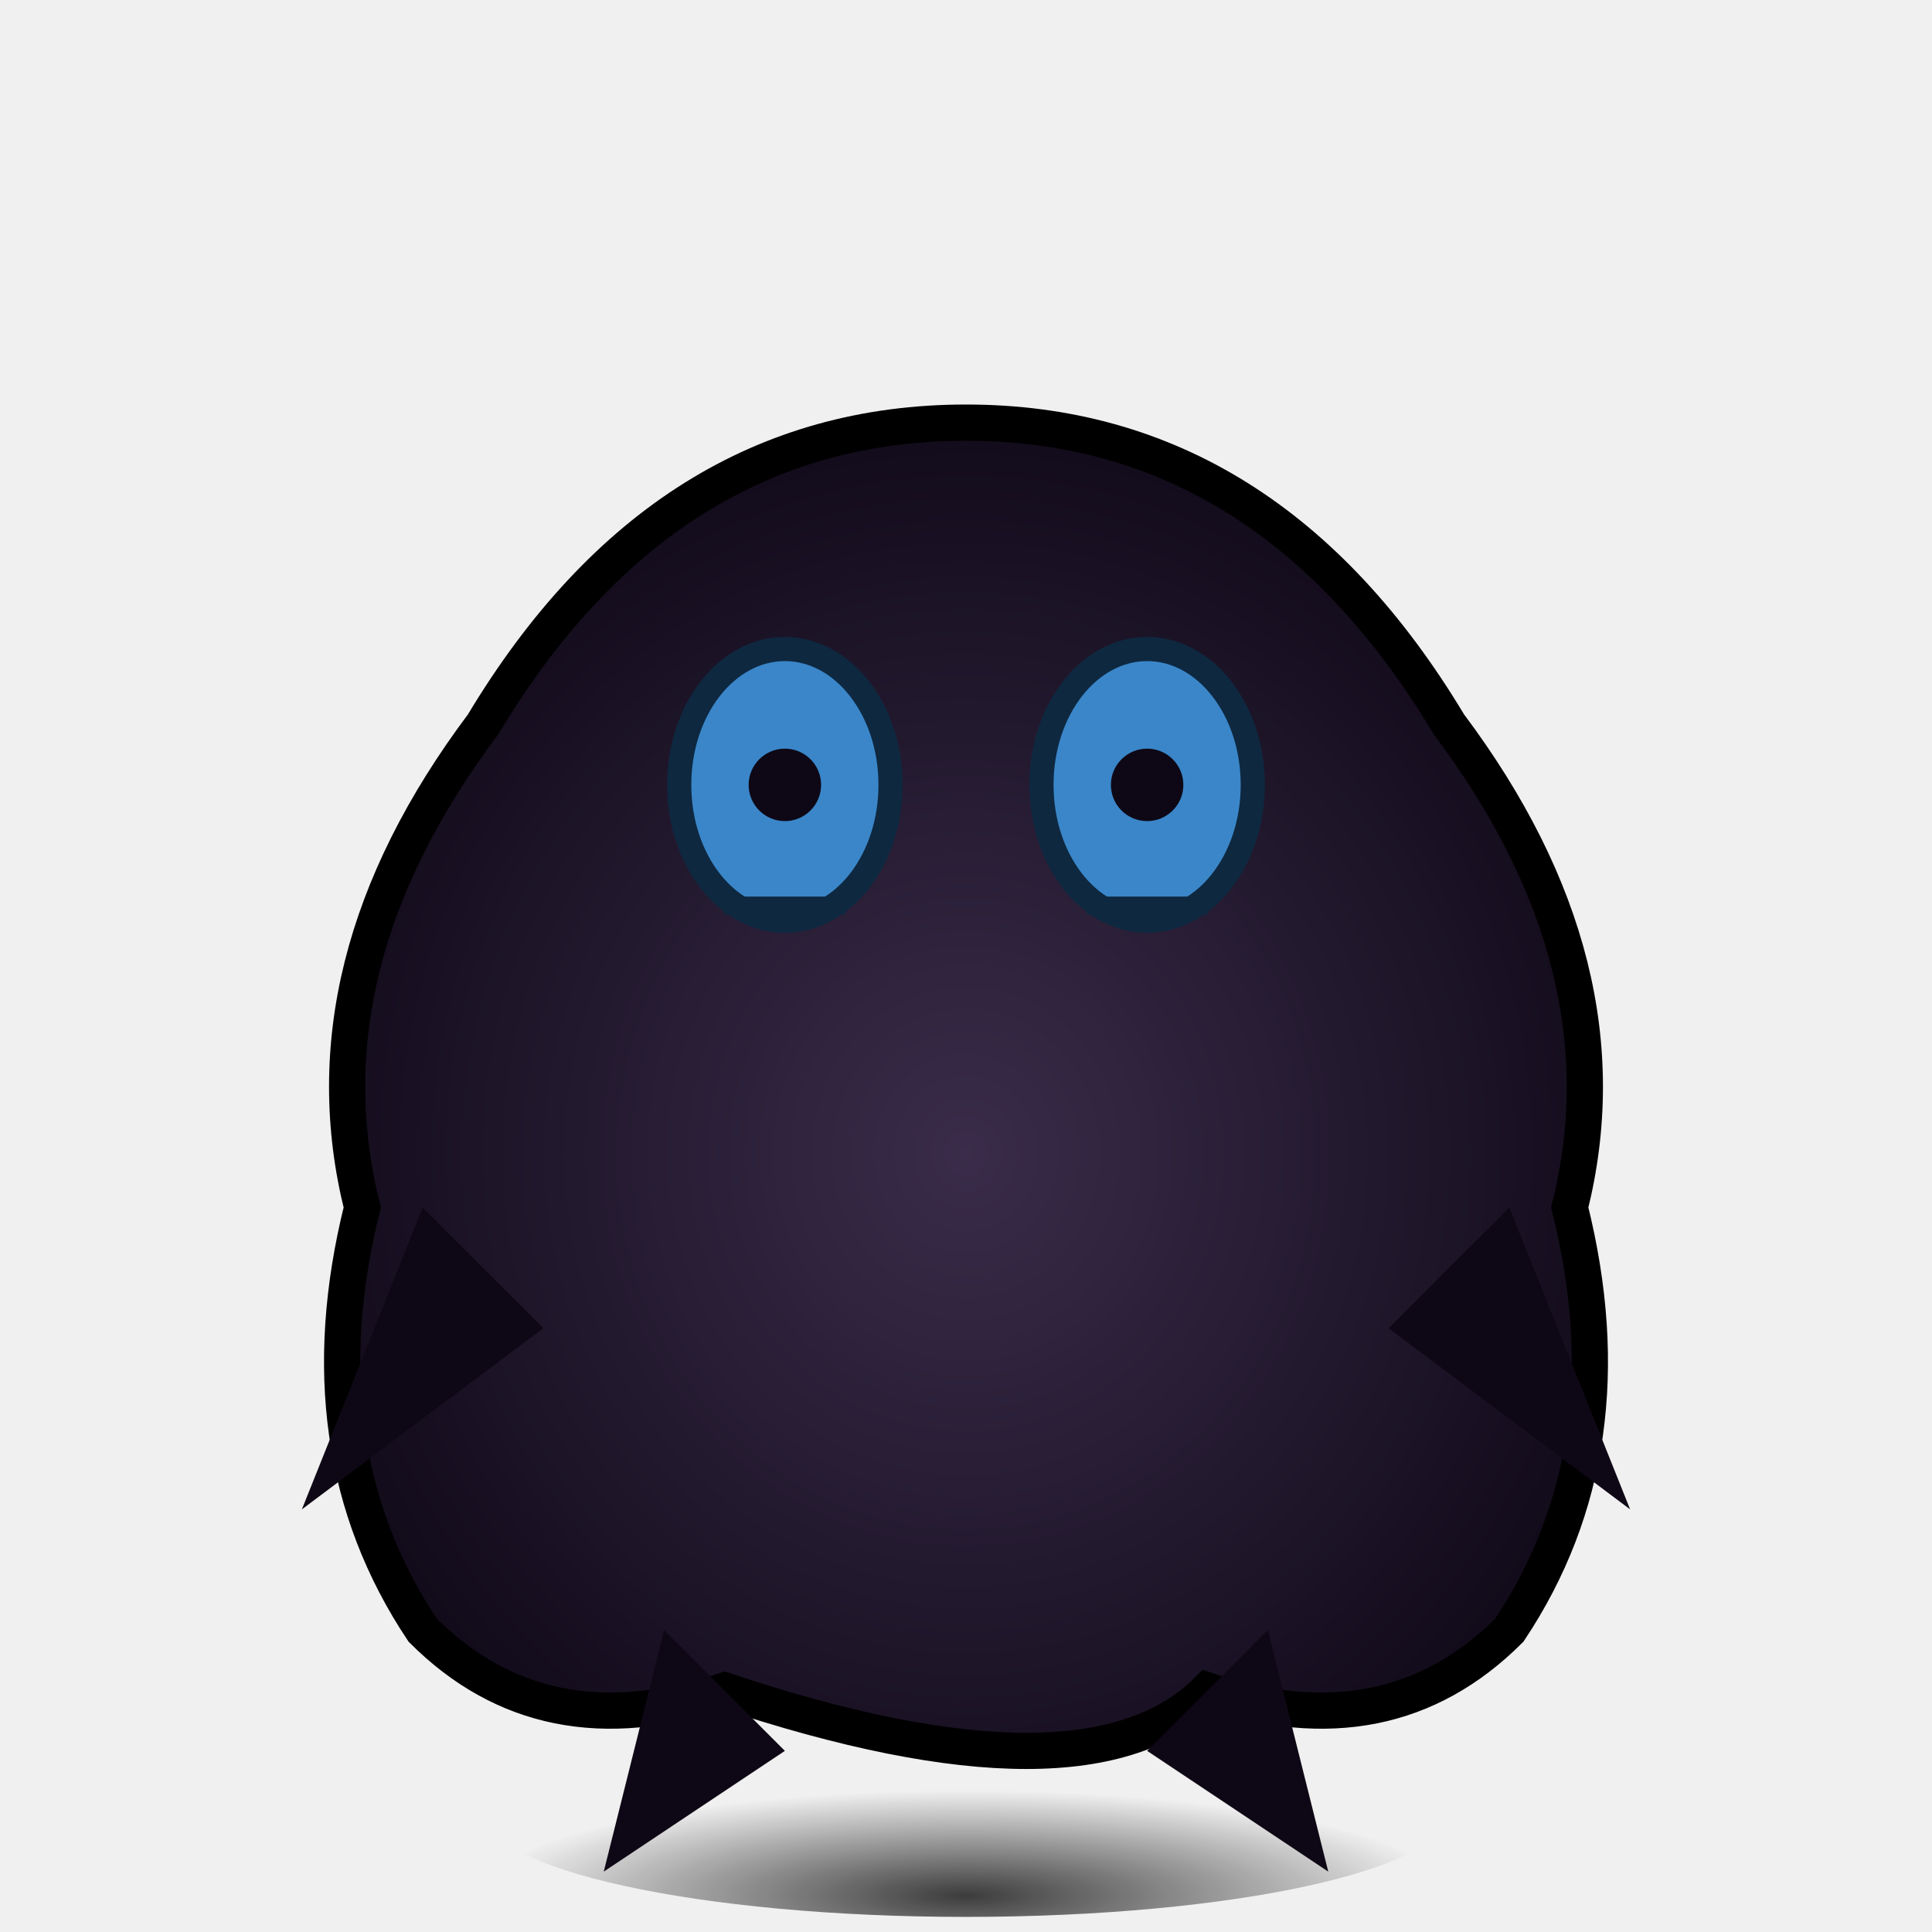
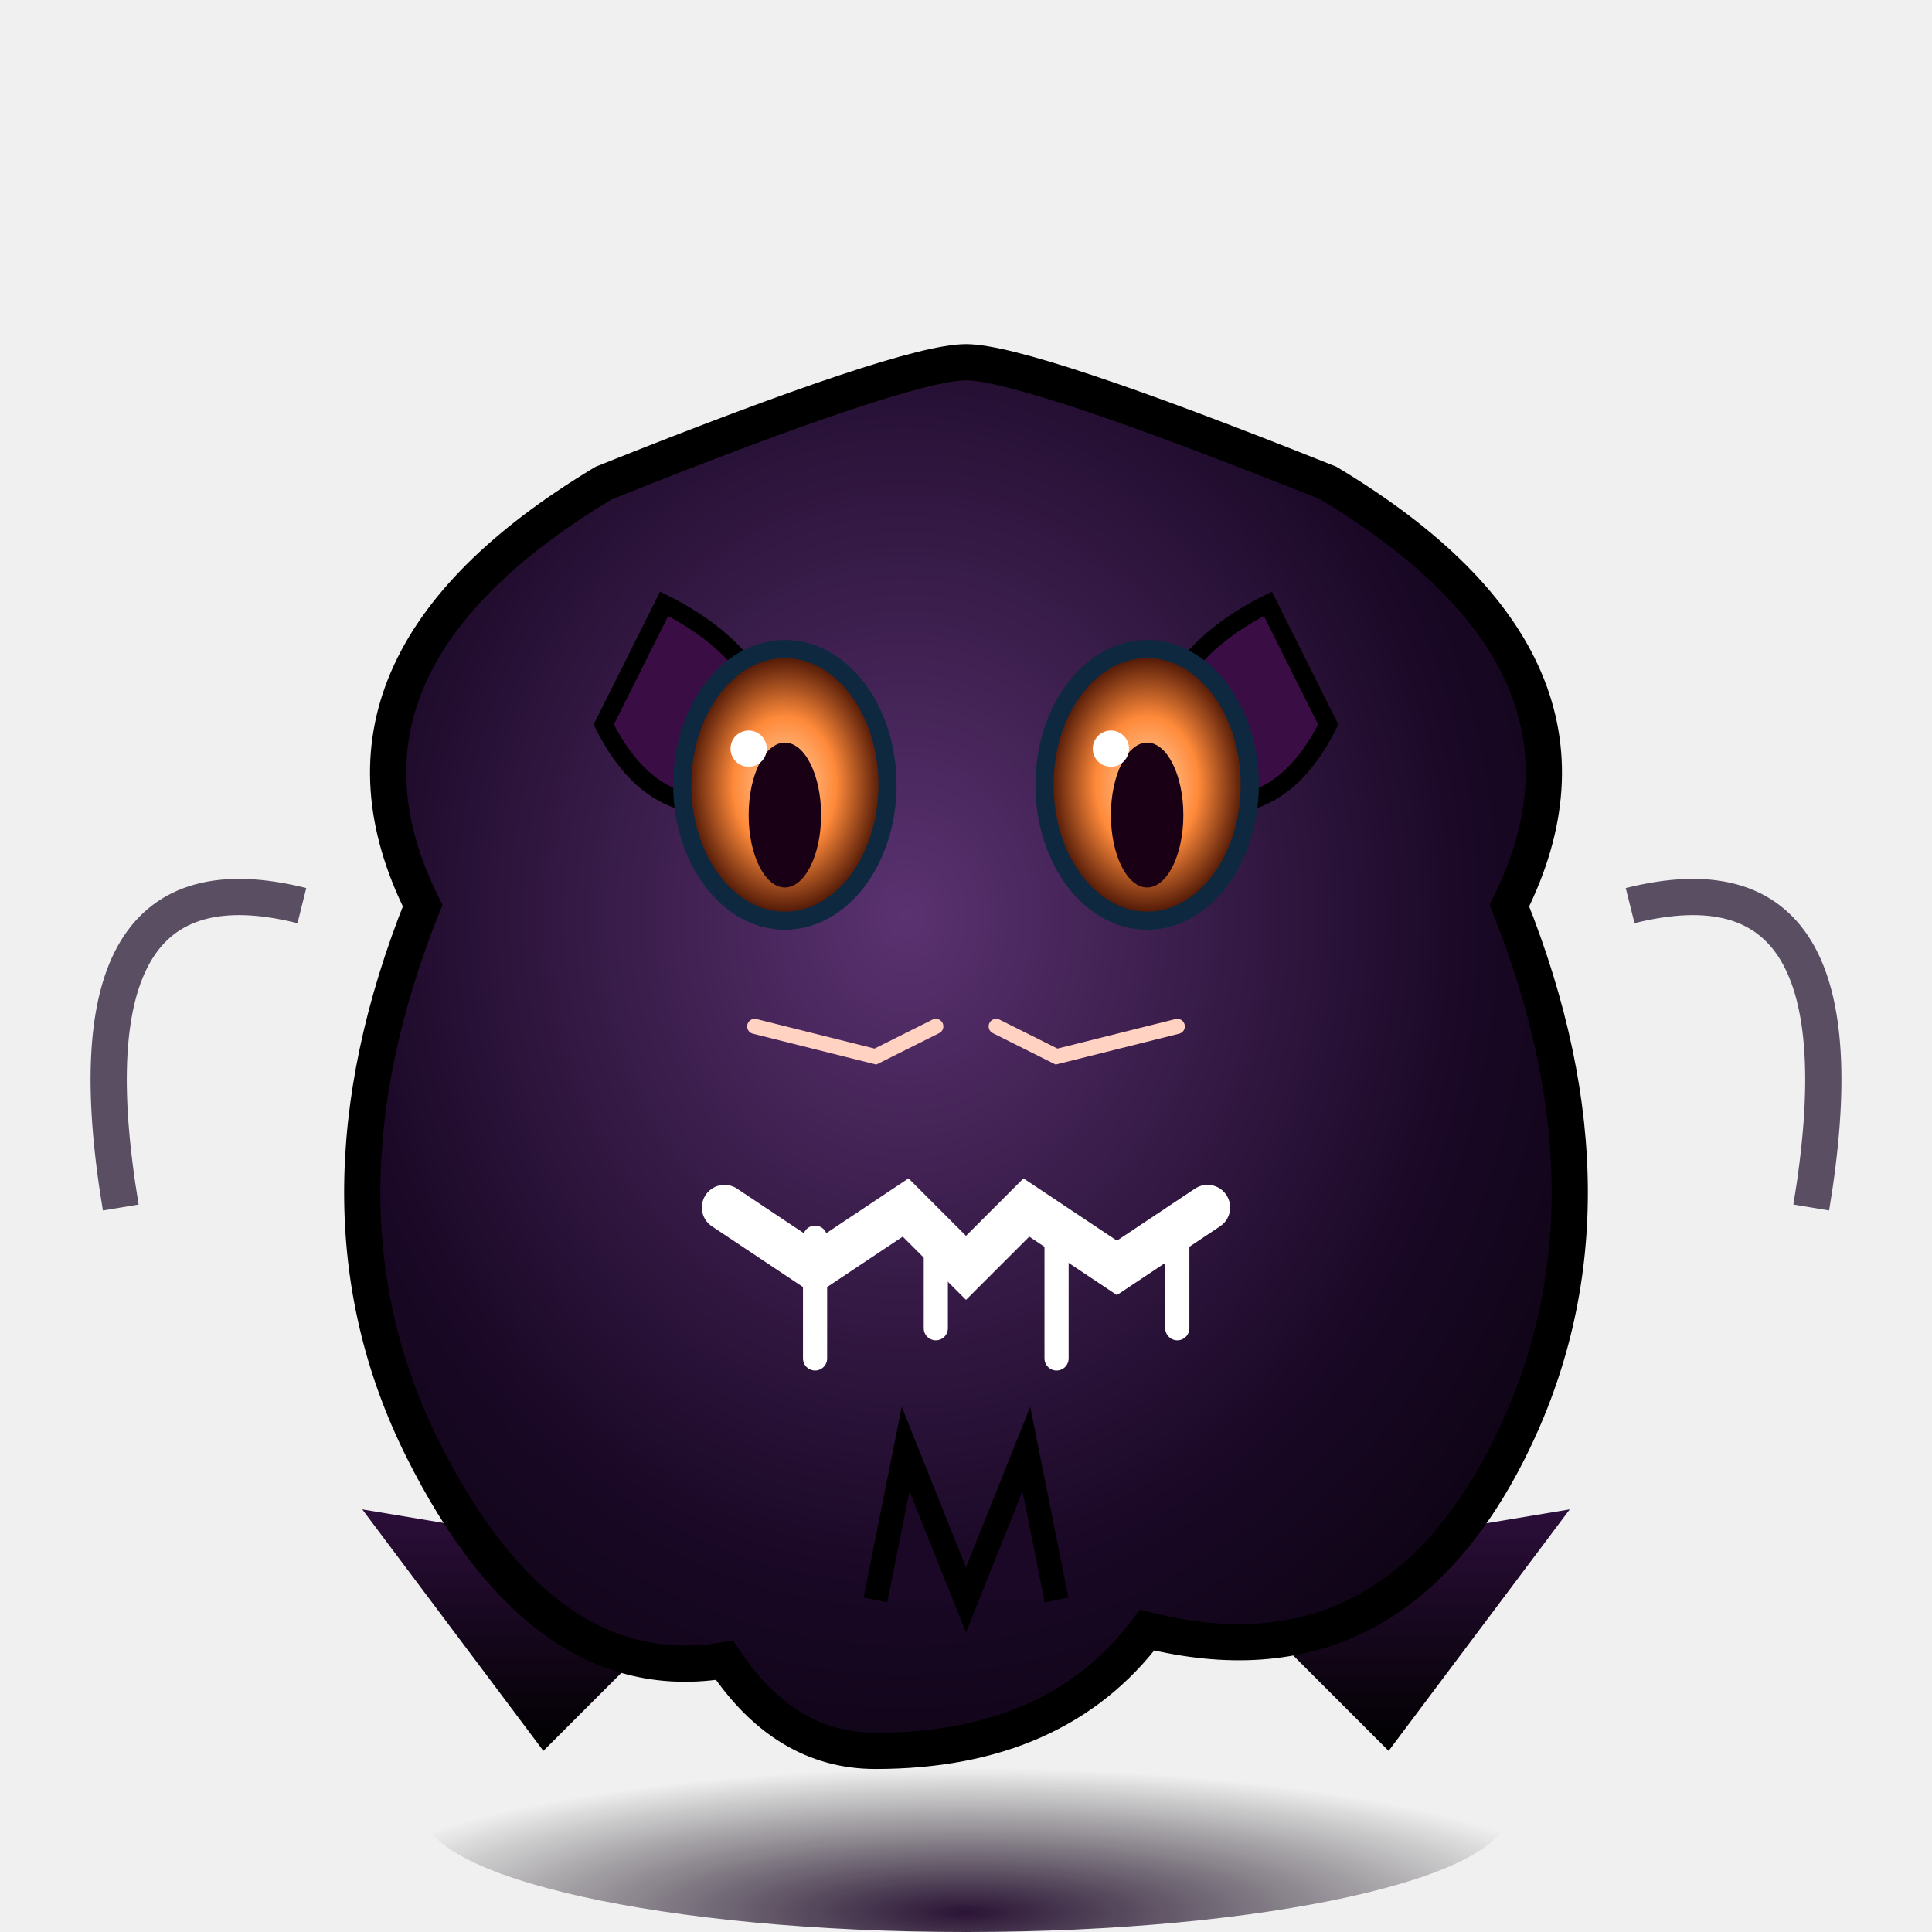
- <svg xmlns="http://www.w3.org/2000/svg" viewBox="0 0 64 64">
+ <svg xmlns="http://www.w3.org/2000/svg" viewBox="0 0 64 64" shape-rendering="geometricPrecision">
  <defs>
-     <radialGradient id="sh" cx="0.5" cy="0.9" r="0.5">
-       <stop offset="0" stop-color="#000000" stop-opacity="0.75" />
-       <stop offset="1" stop-color="#000000" stop-opacity="0" />
+     <radialGradient id="sm-pool" cx="0.5" cy="0.92" r="0.6">
+       <stop offset="0" stop-color="#1a0026" stop-opacity="0.92" />
+       <stop offset="1" stop-color="#000" stop-opacity="0" />
    </radialGradient>
-     <radialGradient id="body" cx="0.5" cy="0.55" r="0.6">
-       <stop offset="0" stop-color="#3a2c4a" />
-       <stop offset="1" stop-color="#0e0816" />
+     <radialGradient id="sm-body" cx="0.45" cy="0.4" r="0.85">
+       <stop offset="0" stop-color="#5a3270" />
+       <stop offset="0.55" stop-color="#1a0826" />
+       <stop offset="1" stop-color="#000000" />
    </radialGradient>
+     <radialGradient id="sm-eye" cx="0.5" cy="0.5" r="0.5">
+       <stop offset="0" stop-color="#ffd6b0" />
+       <stop offset="0.5" stop-color="#ff8a3a" />
+       <stop offset="1" stop-color="#3a0a00" />
+     </radialGradient>
+     <linearGradient id="sm-mane" x1="0" y1="0" x2="0" y2="1">
+       <stop offset="0" stop-color="#2c0e3a" />
+       <stop offset="1" stop-color="#000" />
+     </linearGradient>
  </defs>
-   <ellipse cx="32" cy="60" rx="16" ry="3.5" fill="url(#sh)" />
+   <ellipse cx="32" cy="60" rx="18" ry="4" fill="url(#sm-pool)" />
  <g transform="translate(32 36)">
-     <path d="M-18 18 Q-22 12 -20 4 Q-22 -4 -16 -12 Q-10 -22 0 -22 Q10 -22 16 -12 Q22 -4 20 4 Q22 12 18 18 Q14 22 8 20 Q4 24 -8 20 Q-14 22 -18 18 Z" fill="url(#body)" stroke="#000" stroke-width="1.2" />
-     <path d="M-14 8 L-22 14 L-18 4 Z M14 8 L22 14 L18 4 Z M-10 18 L-12 26 L-6 22 Z M10 18 L12 26 L6 22 Z" fill="#0e0816" />
-     <ellipse cx="-6" cy="-10" rx="3.5" ry="4.5" fill="#3a86c9" stroke="#0e2840" stroke-width="0.8" />
-     <ellipse cx="6" cy="-10" rx="3.5" ry="4.5" fill="#3a86c9" stroke="#0e2840" stroke-width="0.8" />
-     <circle cx="-6" cy="-10" r="1.2" fill="#0e0816" />
-     <circle cx="6" cy="-10" r="1.2" fill="#0e0816" />
-     <path d="M-8 -6 L-4 -6 M4 -6 L8 -6" stroke="#0e2840" stroke-width="0.6" />
+     <path d="M-16 2 L-18 -6 L-12 -4 Z" fill="url(#sm-mane)" />
+     <path d="M16 2 L18 -6 L12 -4 Z" fill="url(#sm-mane)" />
+     <path d="M-20 14 L-14 22 L-8 16 Z" fill="url(#sm-mane)" />
+     <path d="M20 14 L14 22 L8 16 Z" fill="url(#sm-mane)" />
+     <path d="M-18 12 Q-22 4 -18 -6 Q-22 -14 -12 -20 Q-2 -24 0 -24 Q2 -24 12 -20 Q22 -14 18 -6 Q22 4 18 12 Q14 20 6 18 Q3 22 -3 22 Q-6 22 -8 19 Q-14 20 -18 12 Z" fill="url(#sm-body)" stroke="#000" stroke-width="1.2" />
+     <path d="M-10 -16 Q-6 -14 -6 -10 Q-10 -8 -12 -12 Z" fill="#3a0e44" stroke="#000" stroke-width="0.6" />
+     <path d="M10 -16 Q6 -14 6 -10 Q10 -8 12 -12 Z" fill="#3a0e44" stroke="#000" stroke-width="0.6" />
+     <ellipse cx="-6" cy="-10" rx="3.4" ry="4.5" fill="url(#sm-eye)" stroke="#0e2840" stroke-width="0.6" />
+     <ellipse cx="6" cy="-10" rx="3.4" ry="4.5" fill="url(#sm-eye)" stroke="#0e2840" stroke-width="0.6" />
+     <ellipse cx="-6" cy="-9" rx="1.2" ry="2.4" fill="#1a0014" />
+     <ellipse cx="6" cy="-9" rx="1.2" ry="2.4" fill="#1a0014" />
+     <circle cx="-7.2" cy="-11.2" r="0.6" fill="#fff" />
+     <circle cx="4.8" cy="-11.2" r="0.6" fill="#fff" />
+     <path d="M-7 -2 L-3 -1 L-1 -2 M1 -2 L3 -1 L7 -2" stroke="#ffd2c2" stroke-width="0.5" fill="none" stroke-linecap="round" />
+     <path d="M-8 4 L-5 6 L-2 4 L0 6 L2 4 L5 6 L8 4" stroke="#fff" stroke-width="1.5" fill="none" stroke-linecap="round" />
+     <path d="M-5 5 L-5 9 M-1 5 L-1 8 M3 5 L3 9 M7 5 L7 8" stroke="#fff" stroke-width="0.8" fill="none" stroke-linecap="round" />
+     <path d="M-3 17 L-2 12 L0 17 L2 12 L3 17" stroke="#000" stroke-width="0.8" fill="#1a0826" />
+     <path d="M-22 -6 Q-30 -8 -28 4" stroke="#1a0826" stroke-width="1.2" fill="none" opacity="0.7" />
+     <path d="M22 -6 Q30 -8 28 4" stroke="#1a0826" stroke-width="1.2" fill="none" opacity="0.7" />
  </g>
</svg>
